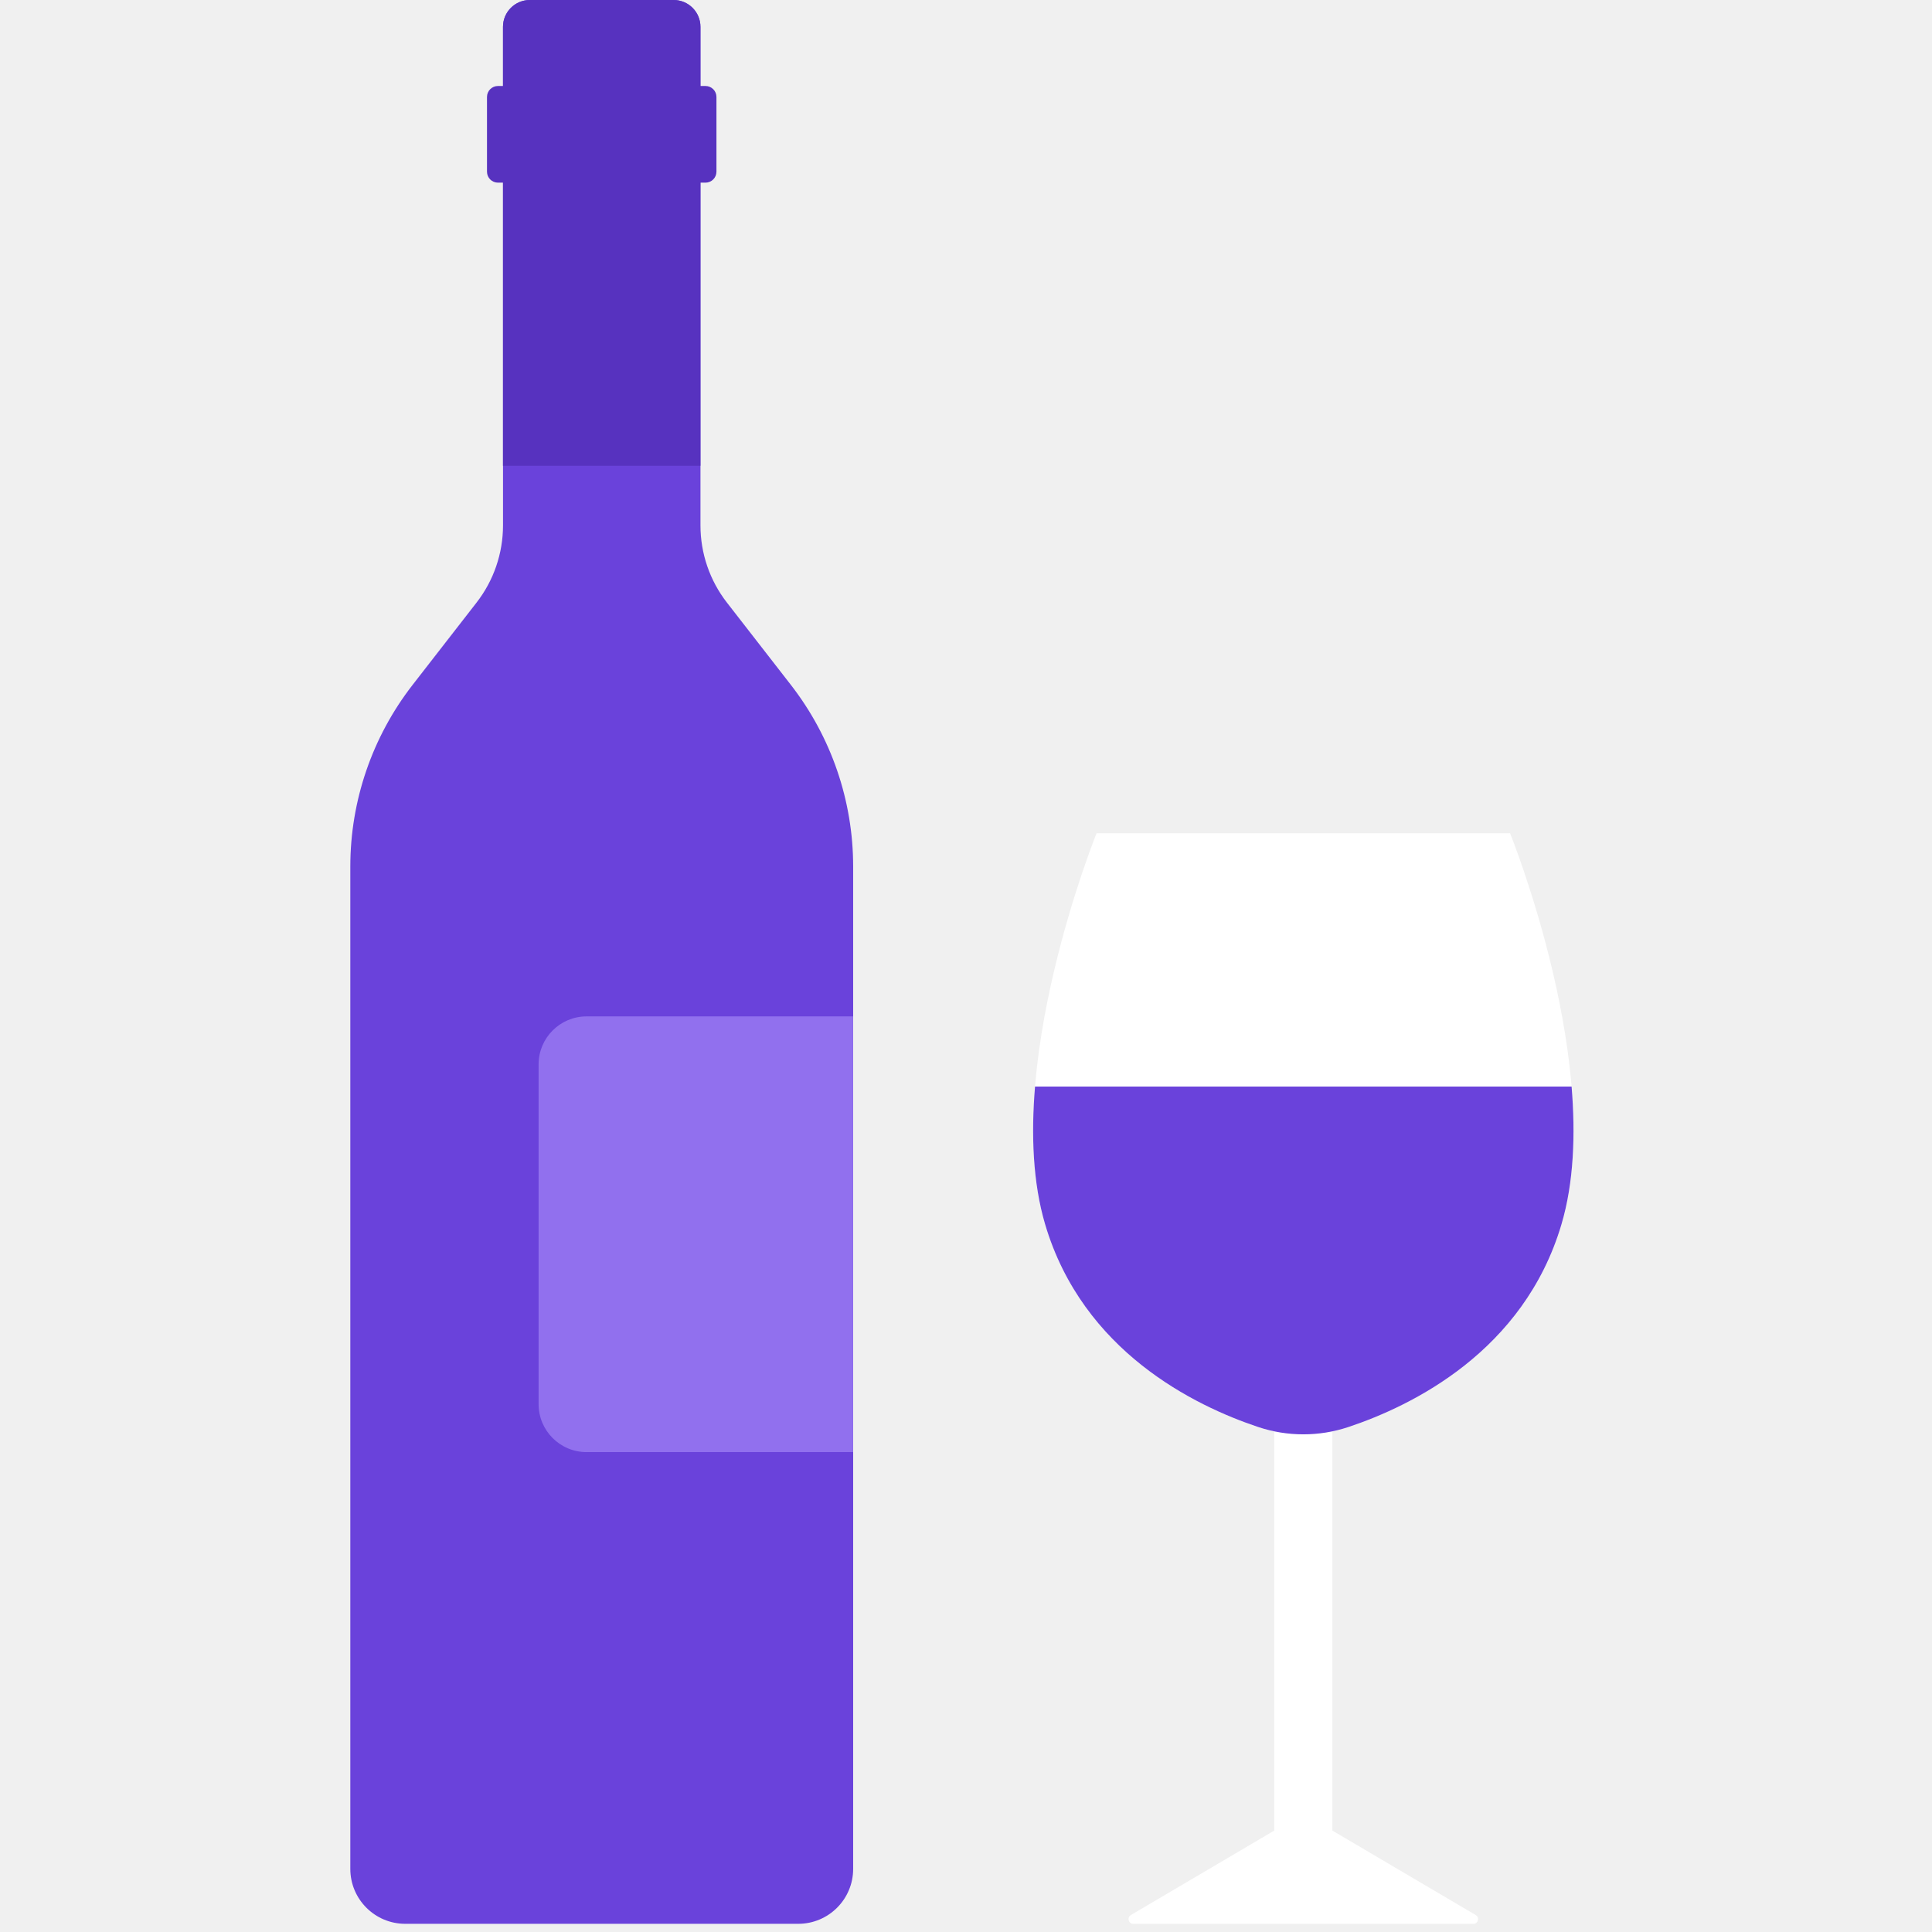
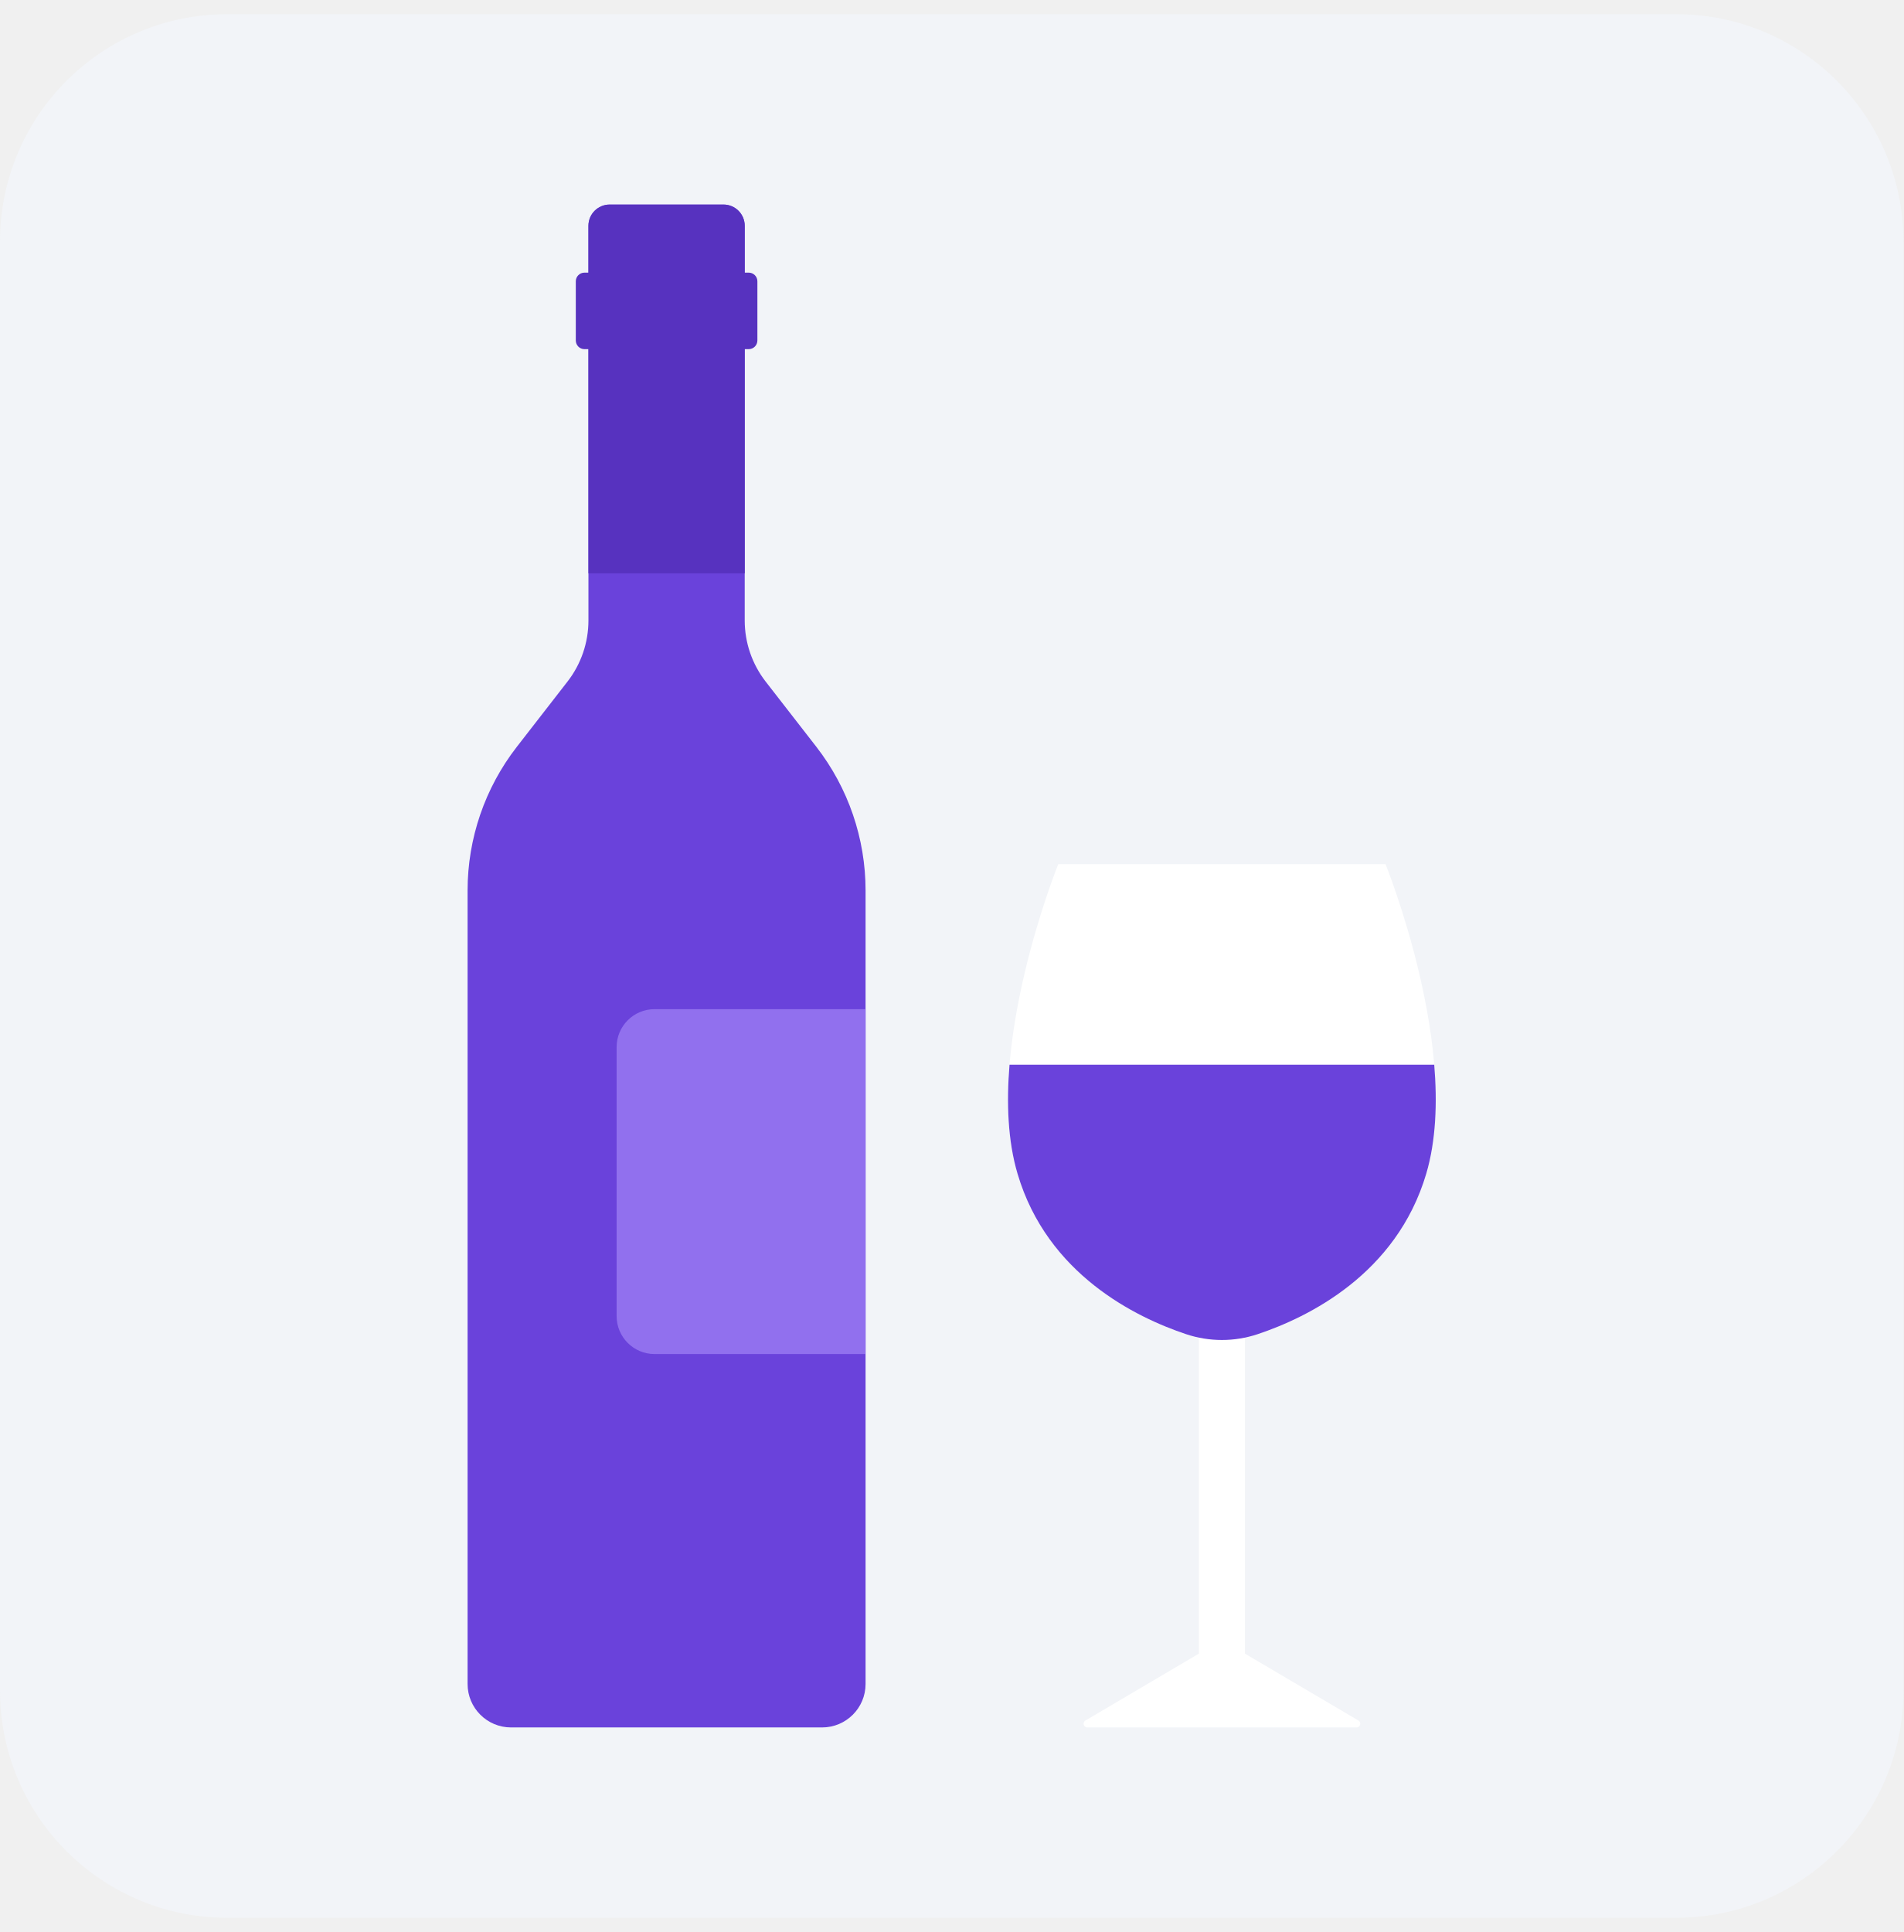
- <svg xmlns="http://www.w3.org/2000/svg" width="59" height="59" viewBox="0 0 59 59" fill="none">
-   <g clip-path="url(#clip0_79_5158)">
-     <path d="M45.066 58.482L40.688 55.903V42.282C40.688 41.792 40.291 41.395 39.801 41.395C39.311 41.395 38.914 41.792 38.914 42.282V55.903L34.535 58.482C34.409 58.557 34.462 58.751 34.608 58.751H44.993C45.14 58.751 45.193 58.557 45.066 58.482Z" fill="white" />
-     <path d="M21.391 16.045V0.819C21.391 0.367 21.024 0 20.572 0H16.18C15.728 0 15.361 0.367 15.361 0.819V16.045C15.361 16.899 15.077 17.728 14.553 18.402L12.598 20.918C11.367 22.504 10.698 24.454 10.698 26.462V57.073C10.698 57.999 11.449 58.75 12.376 58.75H24.376C25.303 58.75 26.054 57.999 26.054 57.073V26.462C26.054 24.454 25.385 22.504 24.154 20.918L22.199 18.402C21.675 17.728 21.391 16.899 21.391 16.045Z" fill="#6A42DB" />
-     <path d="M46.115 25.446H33.487C33.487 25.446 30.537 32.734 31.917 37.391C33.067 41.27 36.484 42.932 38.421 43.578C39.317 43.877 40.285 43.877 41.181 43.578C43.118 42.932 46.535 41.27 47.684 37.391C49.065 32.734 46.115 25.446 46.115 25.446Z" fill="white" />
-     <path d="M31.608 33.182C31.486 34.646 31.54 36.117 31.917 37.391C33.067 41.27 36.484 42.932 38.421 43.578C39.317 43.877 40.285 43.877 41.181 43.578C43.118 42.932 46.535 41.27 47.684 37.391C48.062 36.117 48.115 34.646 47.994 33.182H31.608Z" fill="#6A42DB" />
-     <path d="M26.053 44.345H17.913C17.104 44.345 16.448 43.69 16.448 42.881V32.504C16.448 31.695 17.104 31.039 17.913 31.039H26.053V44.345Z" fill="#9170EE" />
-     <path d="M20.572 0H16.179C15.727 0 15.36 0.367 15.36 0.819V14.225H21.39C21.39 14.225 21.39 3.845 21.39 0.819C21.39 0.367 21.024 0 20.572 0Z" fill="#5732BF" />
-     <path d="M21.544 5.578H15.207C15.022 5.578 14.872 5.428 14.872 5.243V2.961C14.872 2.776 15.022 2.626 15.207 2.626H21.544C21.729 2.626 21.879 2.776 21.879 2.961V5.243C21.879 5.428 21.729 5.578 21.544 5.578Z" fill="#5732BF" />
+ <svg xmlns="http://www.w3.org/2000/svg" width="67" height="68" viewBox="0 0 67 68" fill="none">
+   <rect y="0.5" width="67" height="67" rx="8" fill="#F2F4F8" />
+   <g clip-path="url(#clip0_292_12698)">
+     <path d="M47.816 60.556L43.821 58.202V45.775C43.821 45.328 43.459 44.966 43.012 44.966C42.565 44.966 42.202 45.328 42.202 45.775V58.202L38.208 60.556C38.092 60.624 38.14 60.8 38.274 60.8H47.749C47.883 60.8 47.931 60.624 47.816 60.556Z" fill="white" />
+     <path d="M26.214 21.839V7.947C26.214 7.535 25.88 7.2 25.467 7.2H21.46C21.047 7.2 20.713 7.535 20.713 7.947V21.839C20.713 22.618 20.454 23.374 19.976 23.989L18.193 26.285C17.069 27.731 16.459 29.511 16.459 31.343V59.27C16.459 60.115 17.144 60.8 17.989 60.8H28.938C29.783 60.8 30.468 60.115 30.468 59.27V31.343C30.468 29.511 29.858 27.731 28.735 26.285L26.951 23.989C26.474 23.374 26.214 22.618 26.214 21.839Z" fill="#6A42DB" />
+     <path d="M48.771 30.416H37.25C37.25 30.416 34.559 37.065 35.818 41.314C36.866 44.853 39.984 46.369 41.751 46.958C42.569 47.231 43.452 47.231 44.269 46.958C46.036 46.369 49.154 44.853 50.203 41.314C51.462 37.065 48.771 30.416 48.771 30.416Z" fill="white" />
+     <path d="M35.535 37.474C35.425 38.81 35.473 40.152 35.818 41.314C36.866 44.853 39.984 46.369 41.751 46.959C42.569 47.231 43.452 47.231 44.269 46.959C46.036 46.369 49.154 44.853 50.203 41.314C50.547 40.152 50.596 38.81 50.485 37.474H35.535Z" fill="#6A42DB" />
+     <path d="M30.468 47.658H23.041C22.303 47.658 21.705 47.06 21.705 46.322V36.855C21.705 36.117 22.303 35.519 23.041 35.519H30.468V47.658Z" fill="#9170EE" />
+     <path d="M25.467 7.2H21.46C21.047 7.2 20.713 7.535 20.713 7.947V20.178H26.214C26.214 20.178 26.214 10.708 26.214 7.947C26.214 7.535 25.88 7.2 25.467 7.2Z" fill="#5732BF" />
+     <path d="M26.355 12.289H20.573C20.404 12.289 20.268 12.152 20.268 11.983V9.901C20.268 9.733 20.404 9.596 20.573 9.596H26.355C26.523 9.596 26.66 9.732 26.66 9.901V11.983C26.66 12.152 26.523 12.289 26.355 12.289Z" fill="#5732BF" />
  </g>
  <defs>
-     <clipPath id="clip0_79_5158">
-       <rect width="58.75" height="58.75" fill="white" />
+     <clipPath id="clip0_292_12698">
+       <rect width="53.6" height="53.6" fill="white" transform="translate(6.69922 7.2002)" />
    </clipPath>
  </defs>
</svg>
